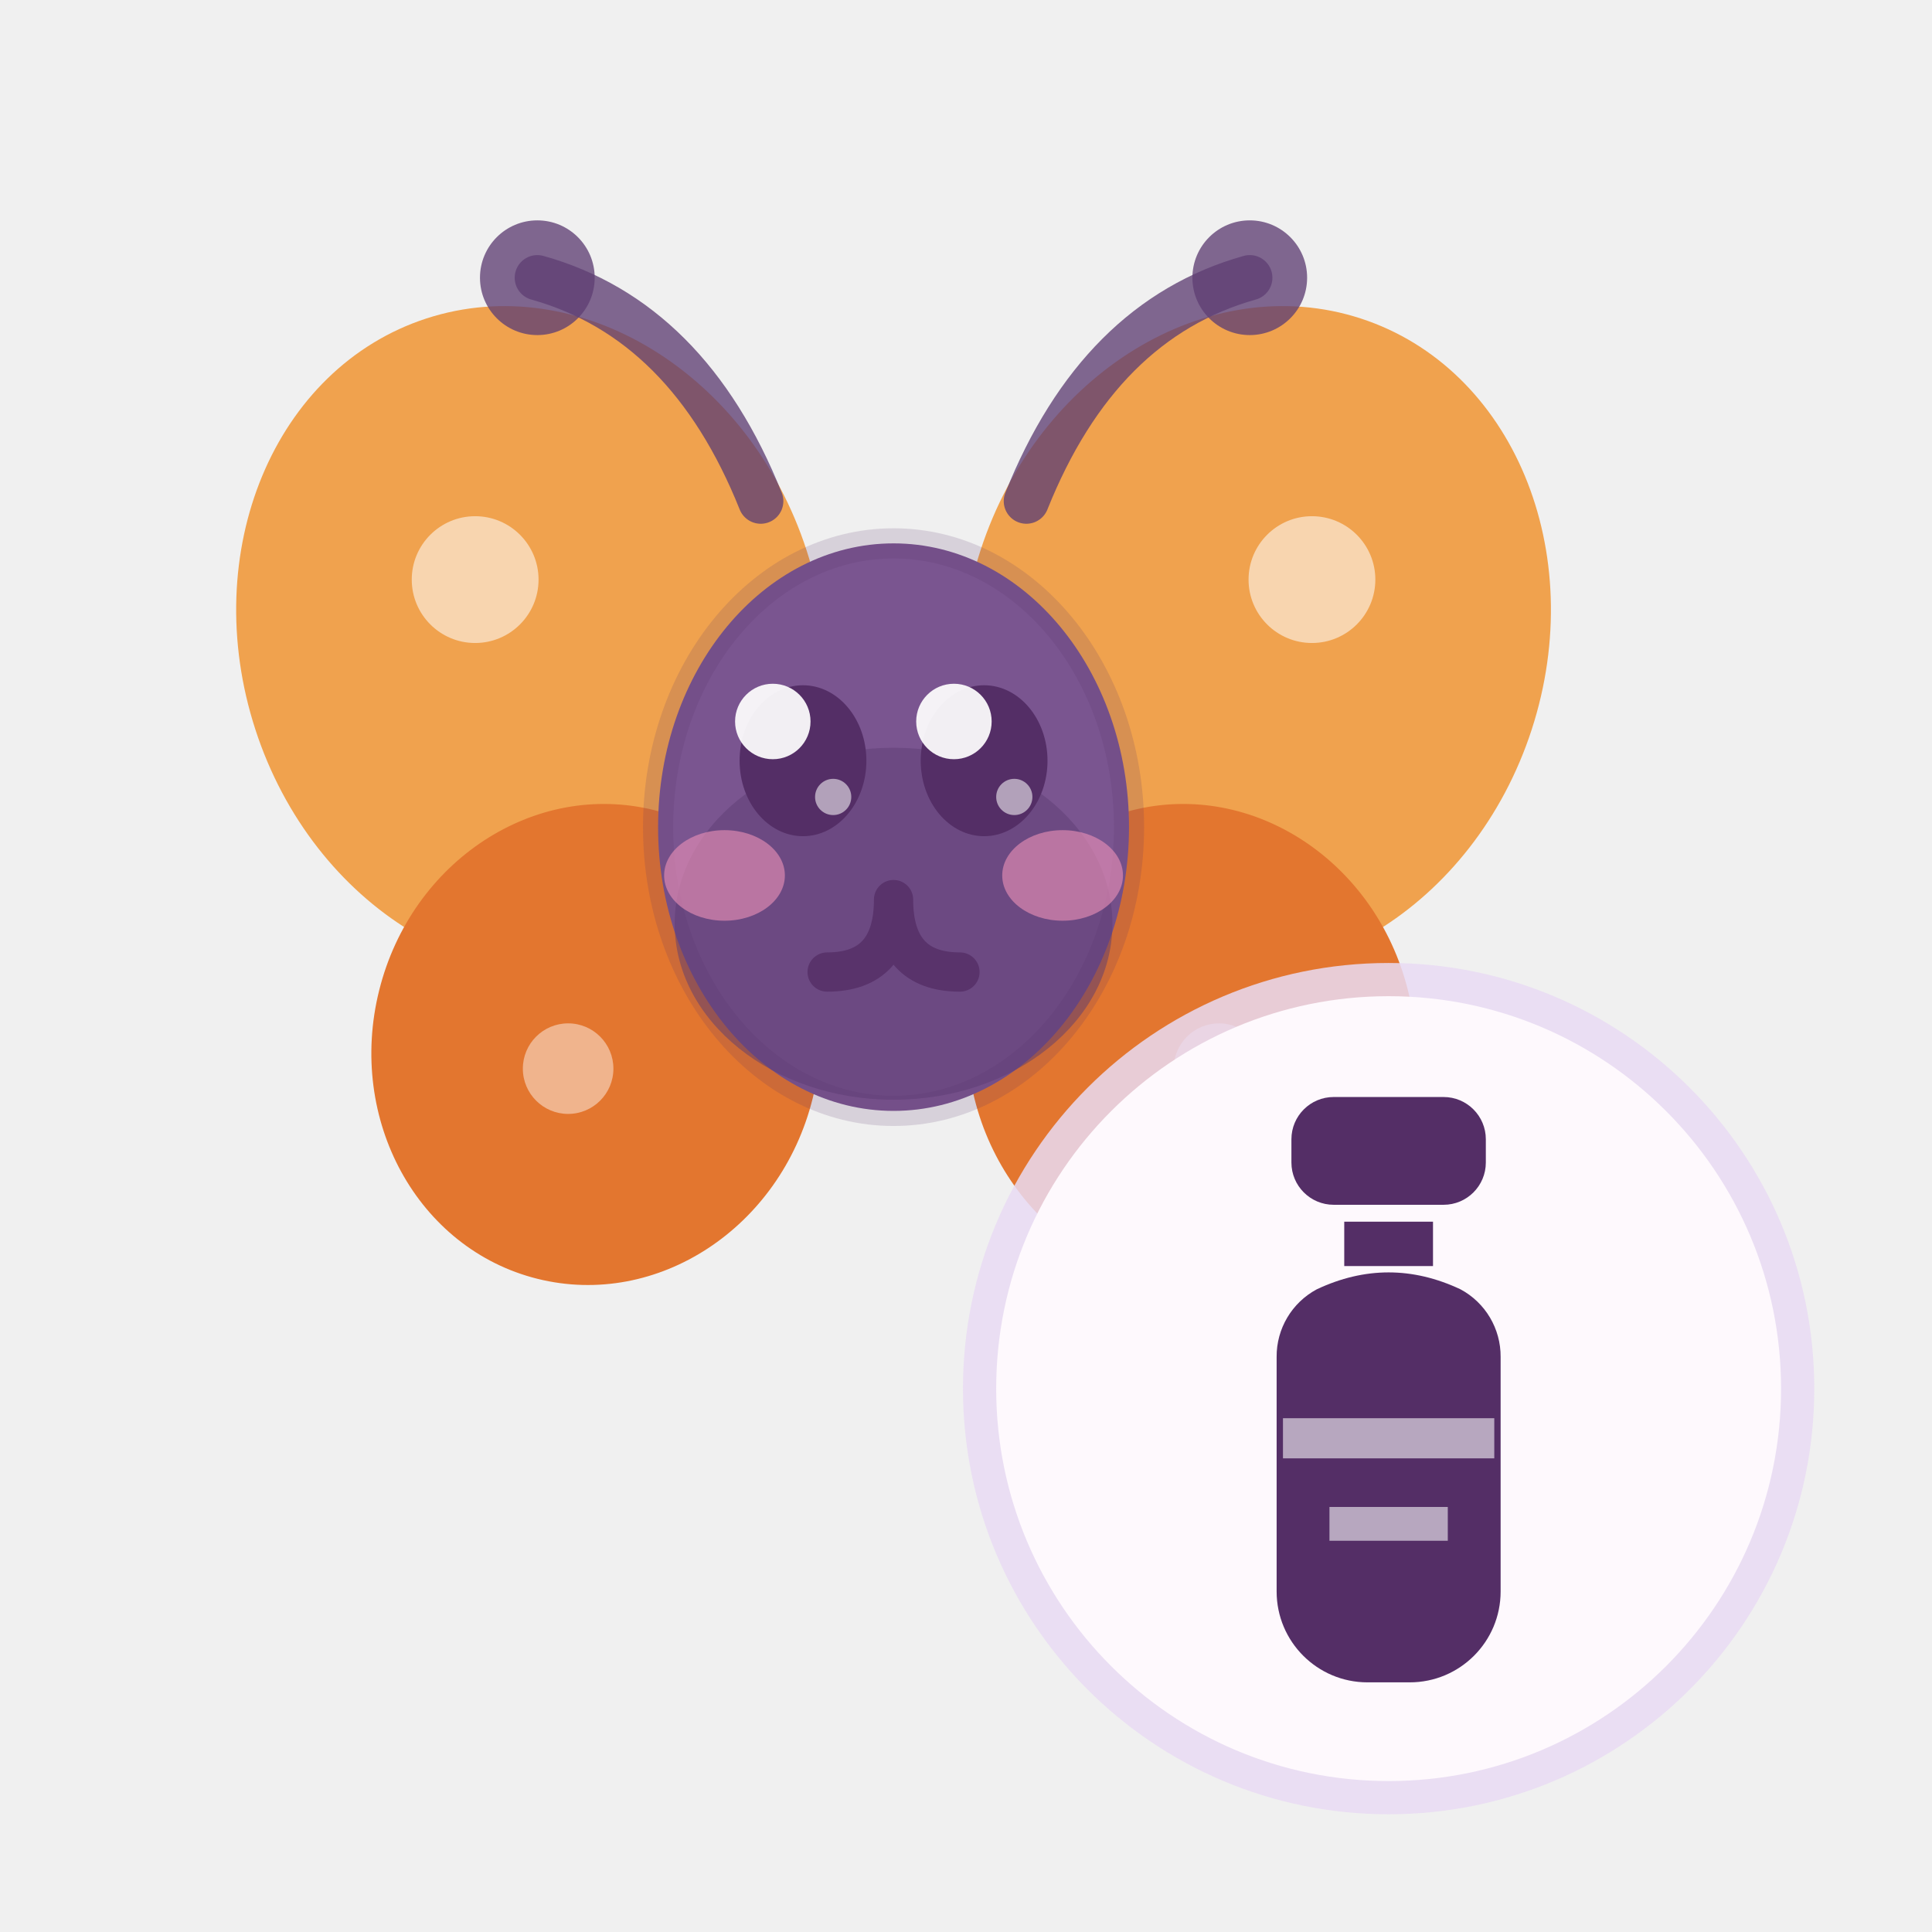
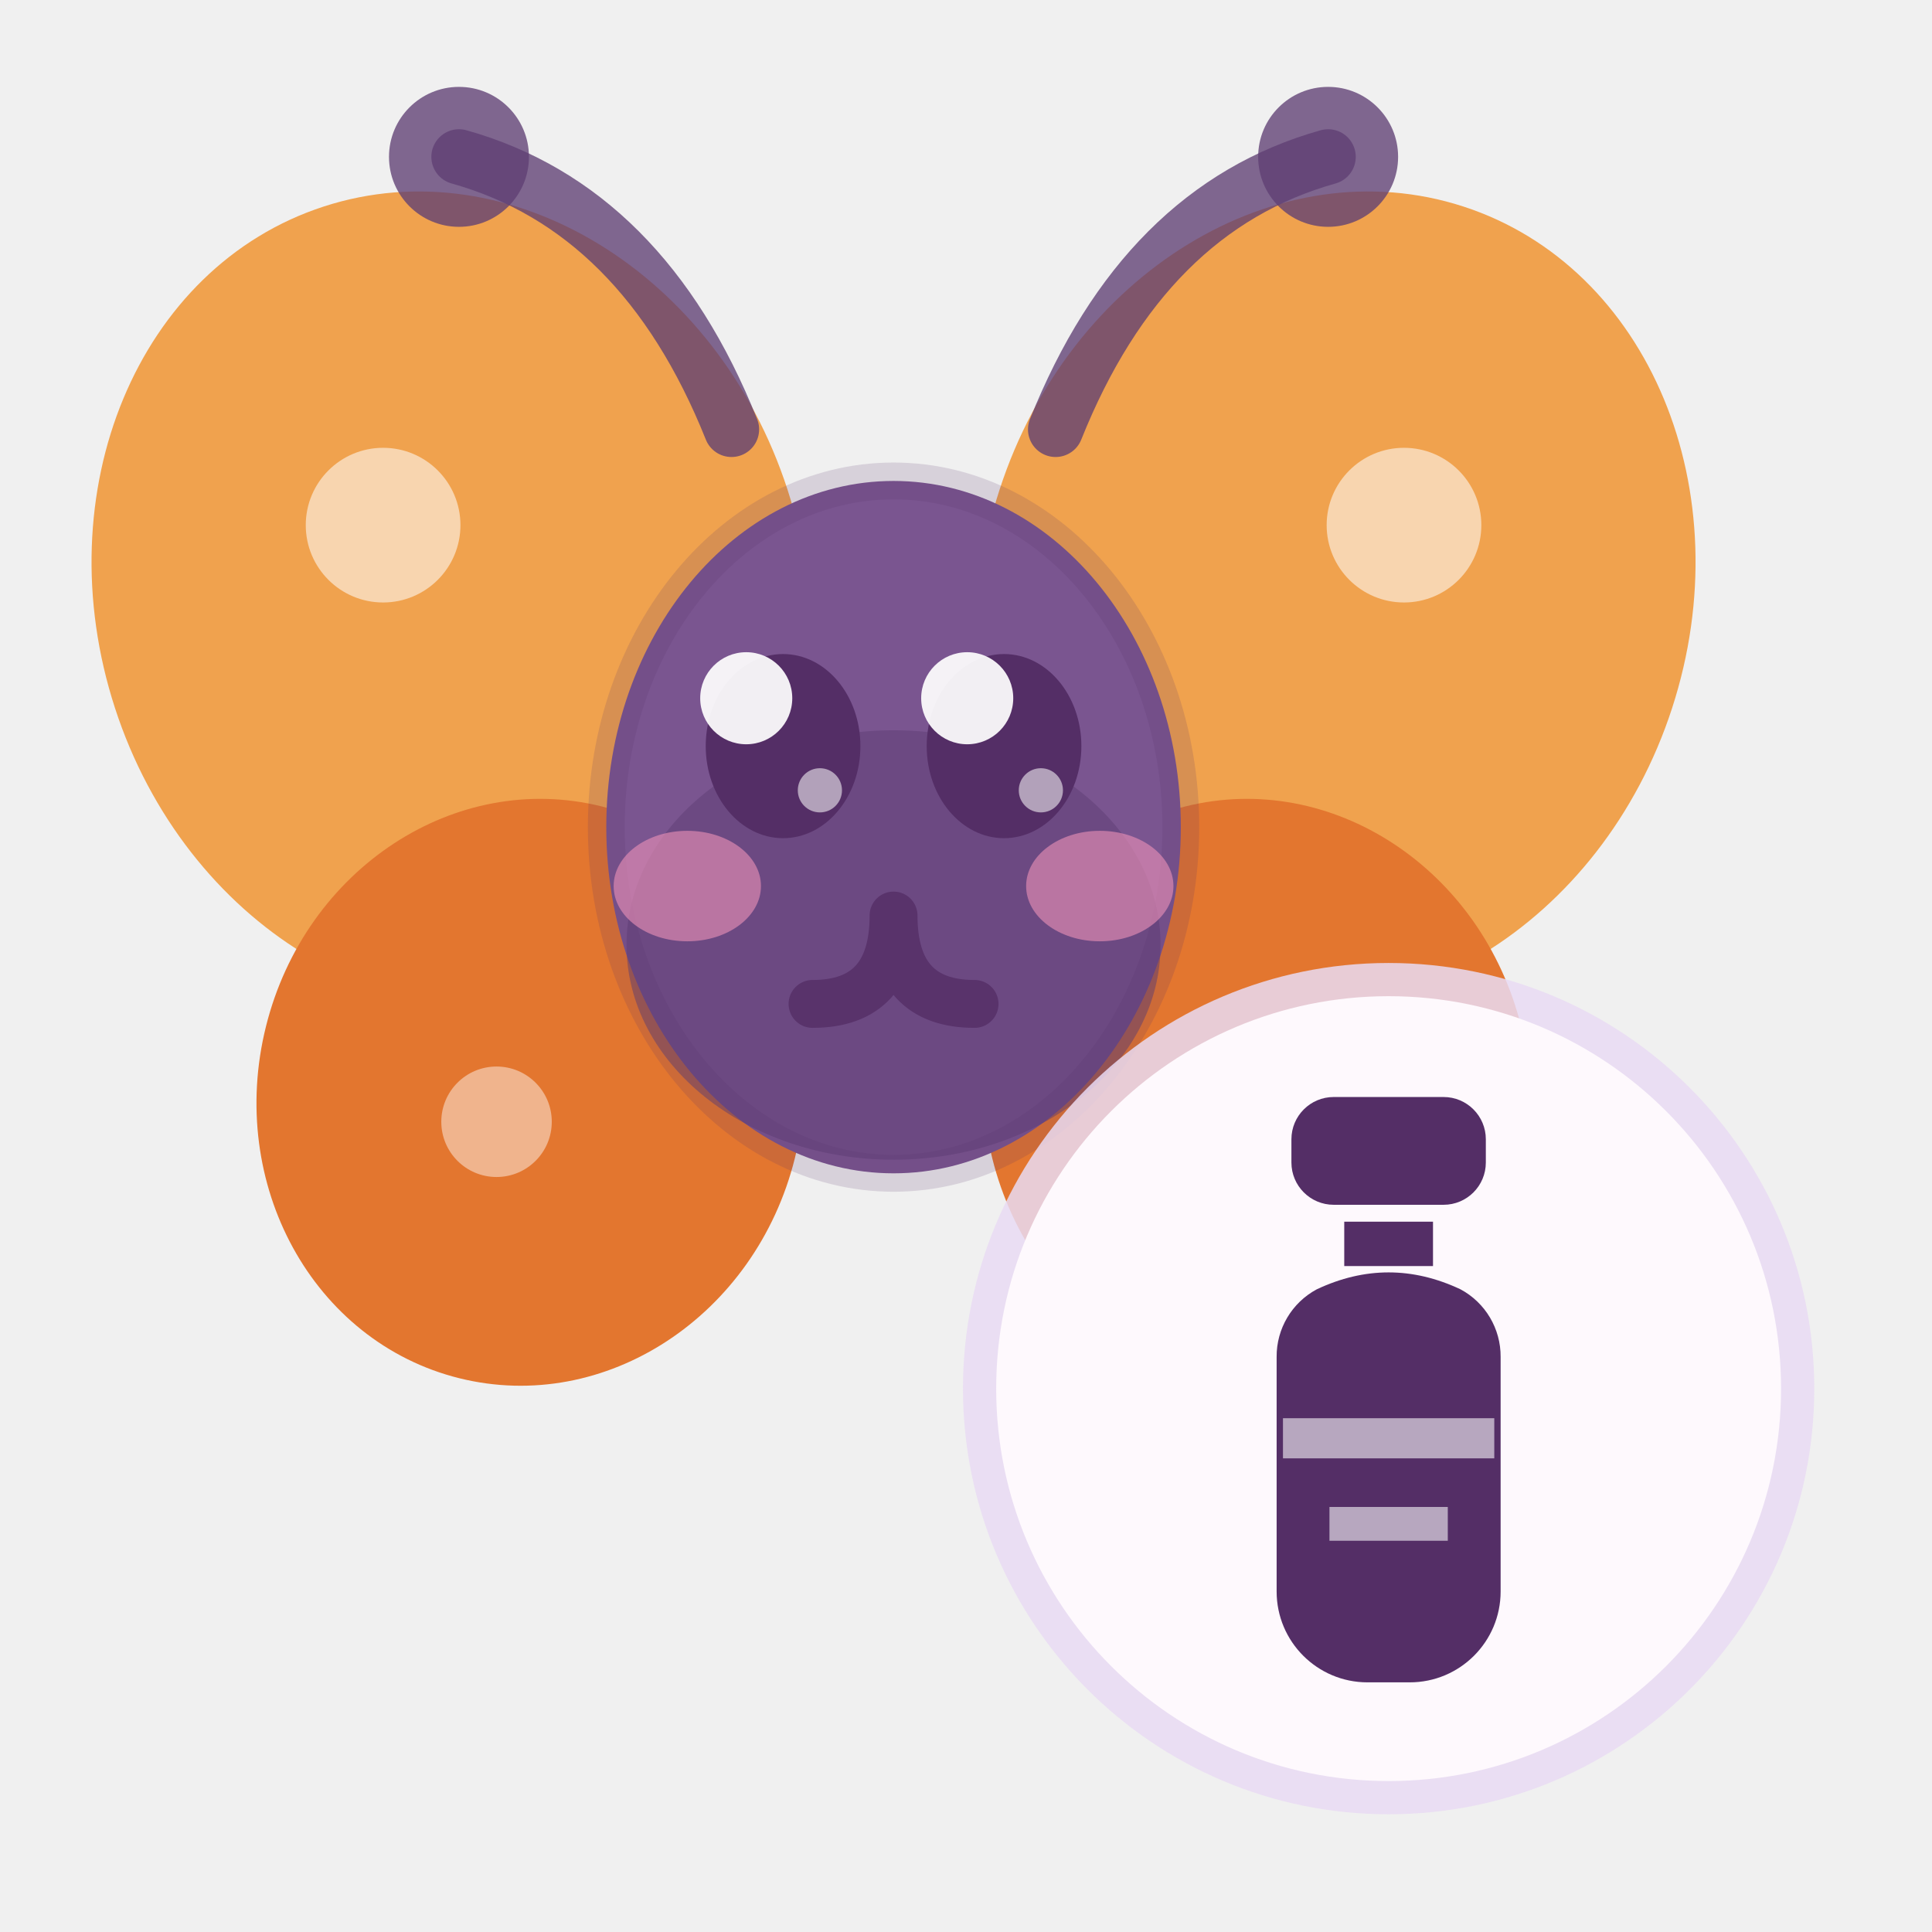
<svg xmlns="http://www.w3.org/2000/svg" viewBox="0 0 64 64" width="64" height="64" role="img" aria-label="monarch butterfly — milk">
  <defs>
    <linearGradient id="d-butterfly-milk" x1="0" y1="0" x2="0.62" y2="1">
      <stop offset="0" stop-color="#FBF1F8" />
      <stop offset="1" stop-color="#E9DAF3" />
    </linearGradient>
  </defs>
-   <ellipse cx="17.59" cy="21.2" rx="9.6" ry="11.2" fill="#F0A24E" transform="rotate(-18 17.59 21.2)" />
-   <ellipse cx="19.74" cy="34.6" rx="7.4" ry="8" fill="#E3762F" transform="rotate(14 19.74 34.6)" />
-   <circle cx="15.74" cy="19.2" r="2.1" fill="#fff" fill-opacity=".55" />
-   <circle cx="18.82" cy="35.4" r="1.5" fill="#fff" fill-opacity=".45" />
-   <ellipse cx="41.61" cy="21.2" rx="9.6" ry="11.2" fill="#F0A24E" transform="rotate(18 41.61 21.2)" />
-   <ellipse cx="39.46" cy="34.6" rx="7.4" ry="8" fill="#E3762F" transform="rotate(-14 39.46 34.6)" />
-   <circle cx="43.46" cy="19.2" r="2.1" fill="#fff" fill-opacity=".55" />
-   <circle cx="40.38" cy="35.4" r="1.5" fill="#fff" fill-opacity=".45" />
-   <path d="M25.2 16.6 q-2.4 -6 -7.4 -7.4" fill="none" stroke="#5F3F74" stroke-width="1.5" stroke-linecap="round" stroke-linejoin="round" stroke-opacity=".78" />
-   <circle cx="17.8" cy="9.2" r="1.9" fill="#5F3F74" fill-opacity=".78" />
-   <path d="M34 16.6 q2.4 -6 7.4 -7.4" fill="none" stroke="#5F3F74" stroke-width="1.5" stroke-linecap="round" stroke-linejoin="round" stroke-opacity=".78" />
-   <circle cx="41.4" cy="9.2" r="1.9" fill="#5F3F74" fill-opacity=".78" />
-   <ellipse cx="29.6" cy="27.4" rx="7.8" ry="9.4" fill="#7A5590" />
-   <ellipse cx="29.6" cy="30.6" rx="7.25" ry="5.83" fill="#5F3F74" fill-opacity=".5" />
-   <ellipse cx="29.6" cy="27.4" rx="7.8" ry="9.4" fill="none" stroke="#542E66" stroke-opacity=".16" stroke-width="1" />
-   <ellipse cx="26.6" cy="25.2" rx="2.1" ry="2.5" fill="#542E66" />
-   <circle cx="25.6" cy="23.9" r="1.25" fill="#fff" fill-opacity=".92" />
-   <circle cx="27.6" cy="26.4" r="0.6" fill="#fff" fill-opacity=".55" />
-   <ellipse cx="32.6" cy="25.2" rx="2.1" ry="2.5" fill="#542E66" />
-   <circle cx="31.6" cy="23.9" r="1.25" fill="#fff" fill-opacity=".92" />
-   <circle cx="33.6" cy="26.4" r="0.6" fill="#fff" fill-opacity=".55" />
-   <path d="M29.6 29.8 q0 2.4 -2.2 2.4M29.6 29.8 q0 2.4 2.2 2.4" fill="none" stroke="#542E66" stroke-width="1.3" stroke-linecap="round" stroke-linejoin="round" stroke-opacity=".8" />
-   <ellipse cx="24" cy="29" rx="2" ry="1.5" fill="#E98FB6" fill-opacity=".62" />
-   <ellipse cx="35.2" cy="29" rx="2" ry="1.5" fill="#E98FB6" fill-opacity=".62" />
+   <g transform="translate(29.6 27.4) scale(1.22) translate(-29.6 -27.4)">
+     <ellipse cx="17.59" cy="21.2" rx="9.6" ry="11.2" fill="#F0A24E" transform="rotate(-18 17.59 21.2)" />
+     <ellipse cx="19.74" cy="34.6" rx="7.4" ry="8" fill="#E3762F" transform="rotate(14 19.74 34.6)" />
+     <circle cx="15.74" cy="19.2" r="2.1" fill="#fff" fill-opacity=".55" />
+     <circle cx="18.82" cy="35.4" r="1.5" fill="#fff" fill-opacity=".45" />
+     <ellipse cx="41.61" cy="21.2" rx="9.6" ry="11.2" fill="#F0A24E" transform="rotate(18 41.61 21.2)" />
+     <ellipse cx="39.46" cy="34.6" rx="7.4" ry="8" fill="#E3762F" transform="rotate(-14 39.46 34.6)" />
+     <circle cx="43.46" cy="19.2" r="2.1" fill="#fff" fill-opacity=".55" />
+     <circle cx="40.38" cy="35.4" r="1.5" fill="#fff" fill-opacity=".45" />
+     <path d="M25.2 16.6 q-2.4 -6 -7.4 -7.4" fill="none" stroke="#5F3F74" stroke-width="1.5" stroke-linecap="round" stroke-linejoin="round" stroke-opacity=".78" />
+     <circle cx="17.8" cy="9.2" r="1.9" fill="#5F3F74" fill-opacity=".78" />
+     <path d="M34 16.6 q2.4 -6 7.4 -7.4" fill="none" stroke="#5F3F74" stroke-width="1.5" stroke-linecap="round" stroke-linejoin="round" stroke-opacity=".78" />
+     <circle cx="41.4" cy="9.2" r="1.9" fill="#5F3F74" fill-opacity=".78" />
+     <ellipse cx="29.6" cy="27.4" rx="7.8" ry="9.4" fill="#7A5590" />
+     <ellipse cx="29.6" cy="30.6" rx="7.25" ry="5.83" fill="#5F3F74" fill-opacity=".5" />
+     <ellipse cx="29.6" cy="27.4" rx="7.8" ry="9.4" fill="none" stroke="#542E66" stroke-opacity=".16" stroke-width="1" />
+     <ellipse cx="26.6" cy="25.2" rx="2.1" ry="2.5" fill="#542E66" />
+     <circle cx="25.6" cy="23.9" r="1.25" fill="#fff" fill-opacity=".92" />
+     <circle cx="27.6" cy="26.4" r="0.6" fill="#fff" fill-opacity=".55" />
+     <ellipse cx="32.6" cy="25.2" rx="2.1" ry="2.5" fill="#542E66" />
+     <circle cx="31.6" cy="23.9" r="1.25" fill="#fff" fill-opacity=".92" />
+     <circle cx="33.6" cy="26.4" r="0.6" fill="#fff" fill-opacity=".55" />
+     <path d="M29.6 29.8 q0 2.4 -2.2 2.4M29.6 29.8 q0 2.4 2.2 2.4" fill="none" stroke="#542E66" stroke-width="1.3" stroke-linecap="round" stroke-linejoin="round" stroke-opacity=".8" />
+     <ellipse cx="24" cy="29" rx="2" ry="1.5" fill="#E98FB6" fill-opacity=".62" />
+     <ellipse cx="35.2" cy="29" rx="2" ry="1.5" fill="#E98FB6" fill-opacity=".62" />
+   </g>
  <circle cx="46" cy="46" r="14.1" fill="#E9DAF3" fill-opacity=".85" />
  <circle cx="46" cy="46" r="13" fill="#FEF9FD" />
  <g transform="translate(34.8 34.8) scale(0.7)">
    <path d="M13.4 2.2h5.2a2 2 0 0 1 2 2v1.1a2 2 0 0 1-2 2h-5.2a2 2 0 0 1-2-2V4.2a2 2 0 0 1 2-2Z" fill="#542E66" />
    <path d="M13.9 8.1h4.2v2.1h-4.2z" fill="#542E66" />
    <path d="M12.6 11.3q3.4-1.6 6.8 0a3.6 3.6 0 0 1 1.9 3.2v11.1a4.3 4.3 0 0 1-4.3 4.3h-2a4.3 4.3 0 0 1-4.3-4.3V14.5a3.6 3.6 0 0 1 1.9-3.2Z" fill="#542E66" />
    <path d="M11 17.4h10v1.9H11zM13.2 21.6h5.6v1.6h-5.6z" fill="#fff" fill-opacity=".58" />
  </g>
</svg>
